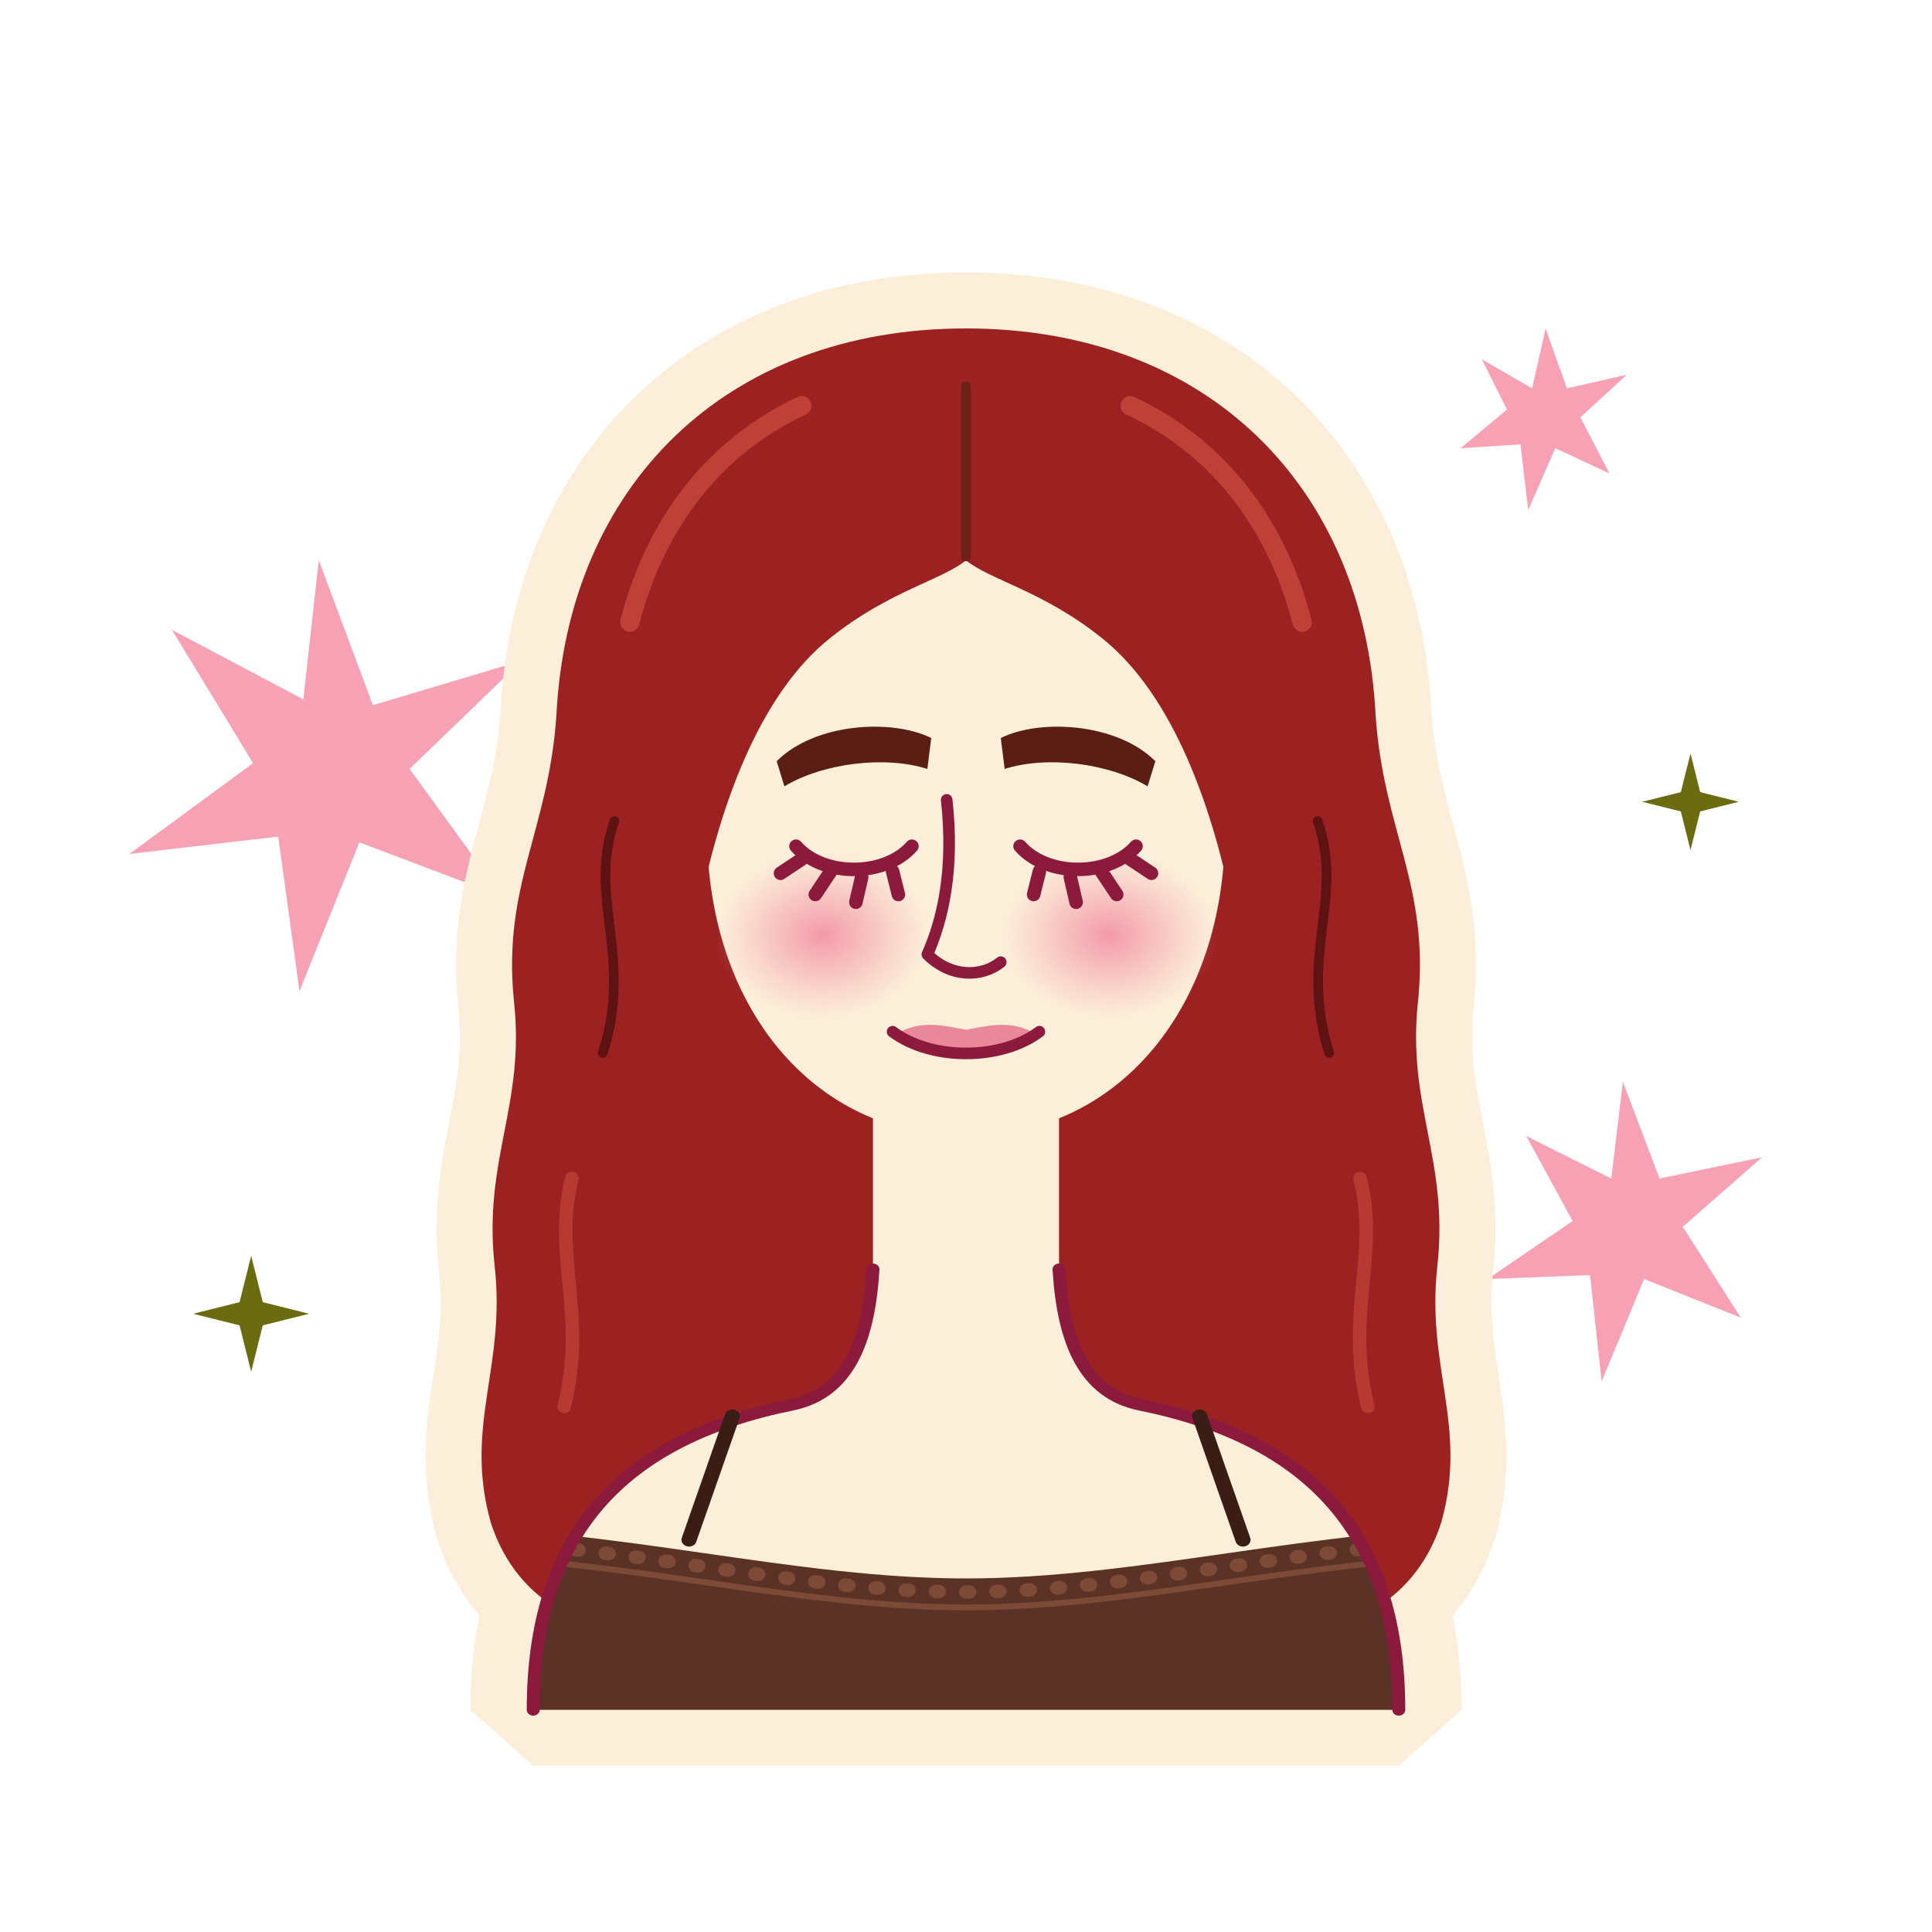
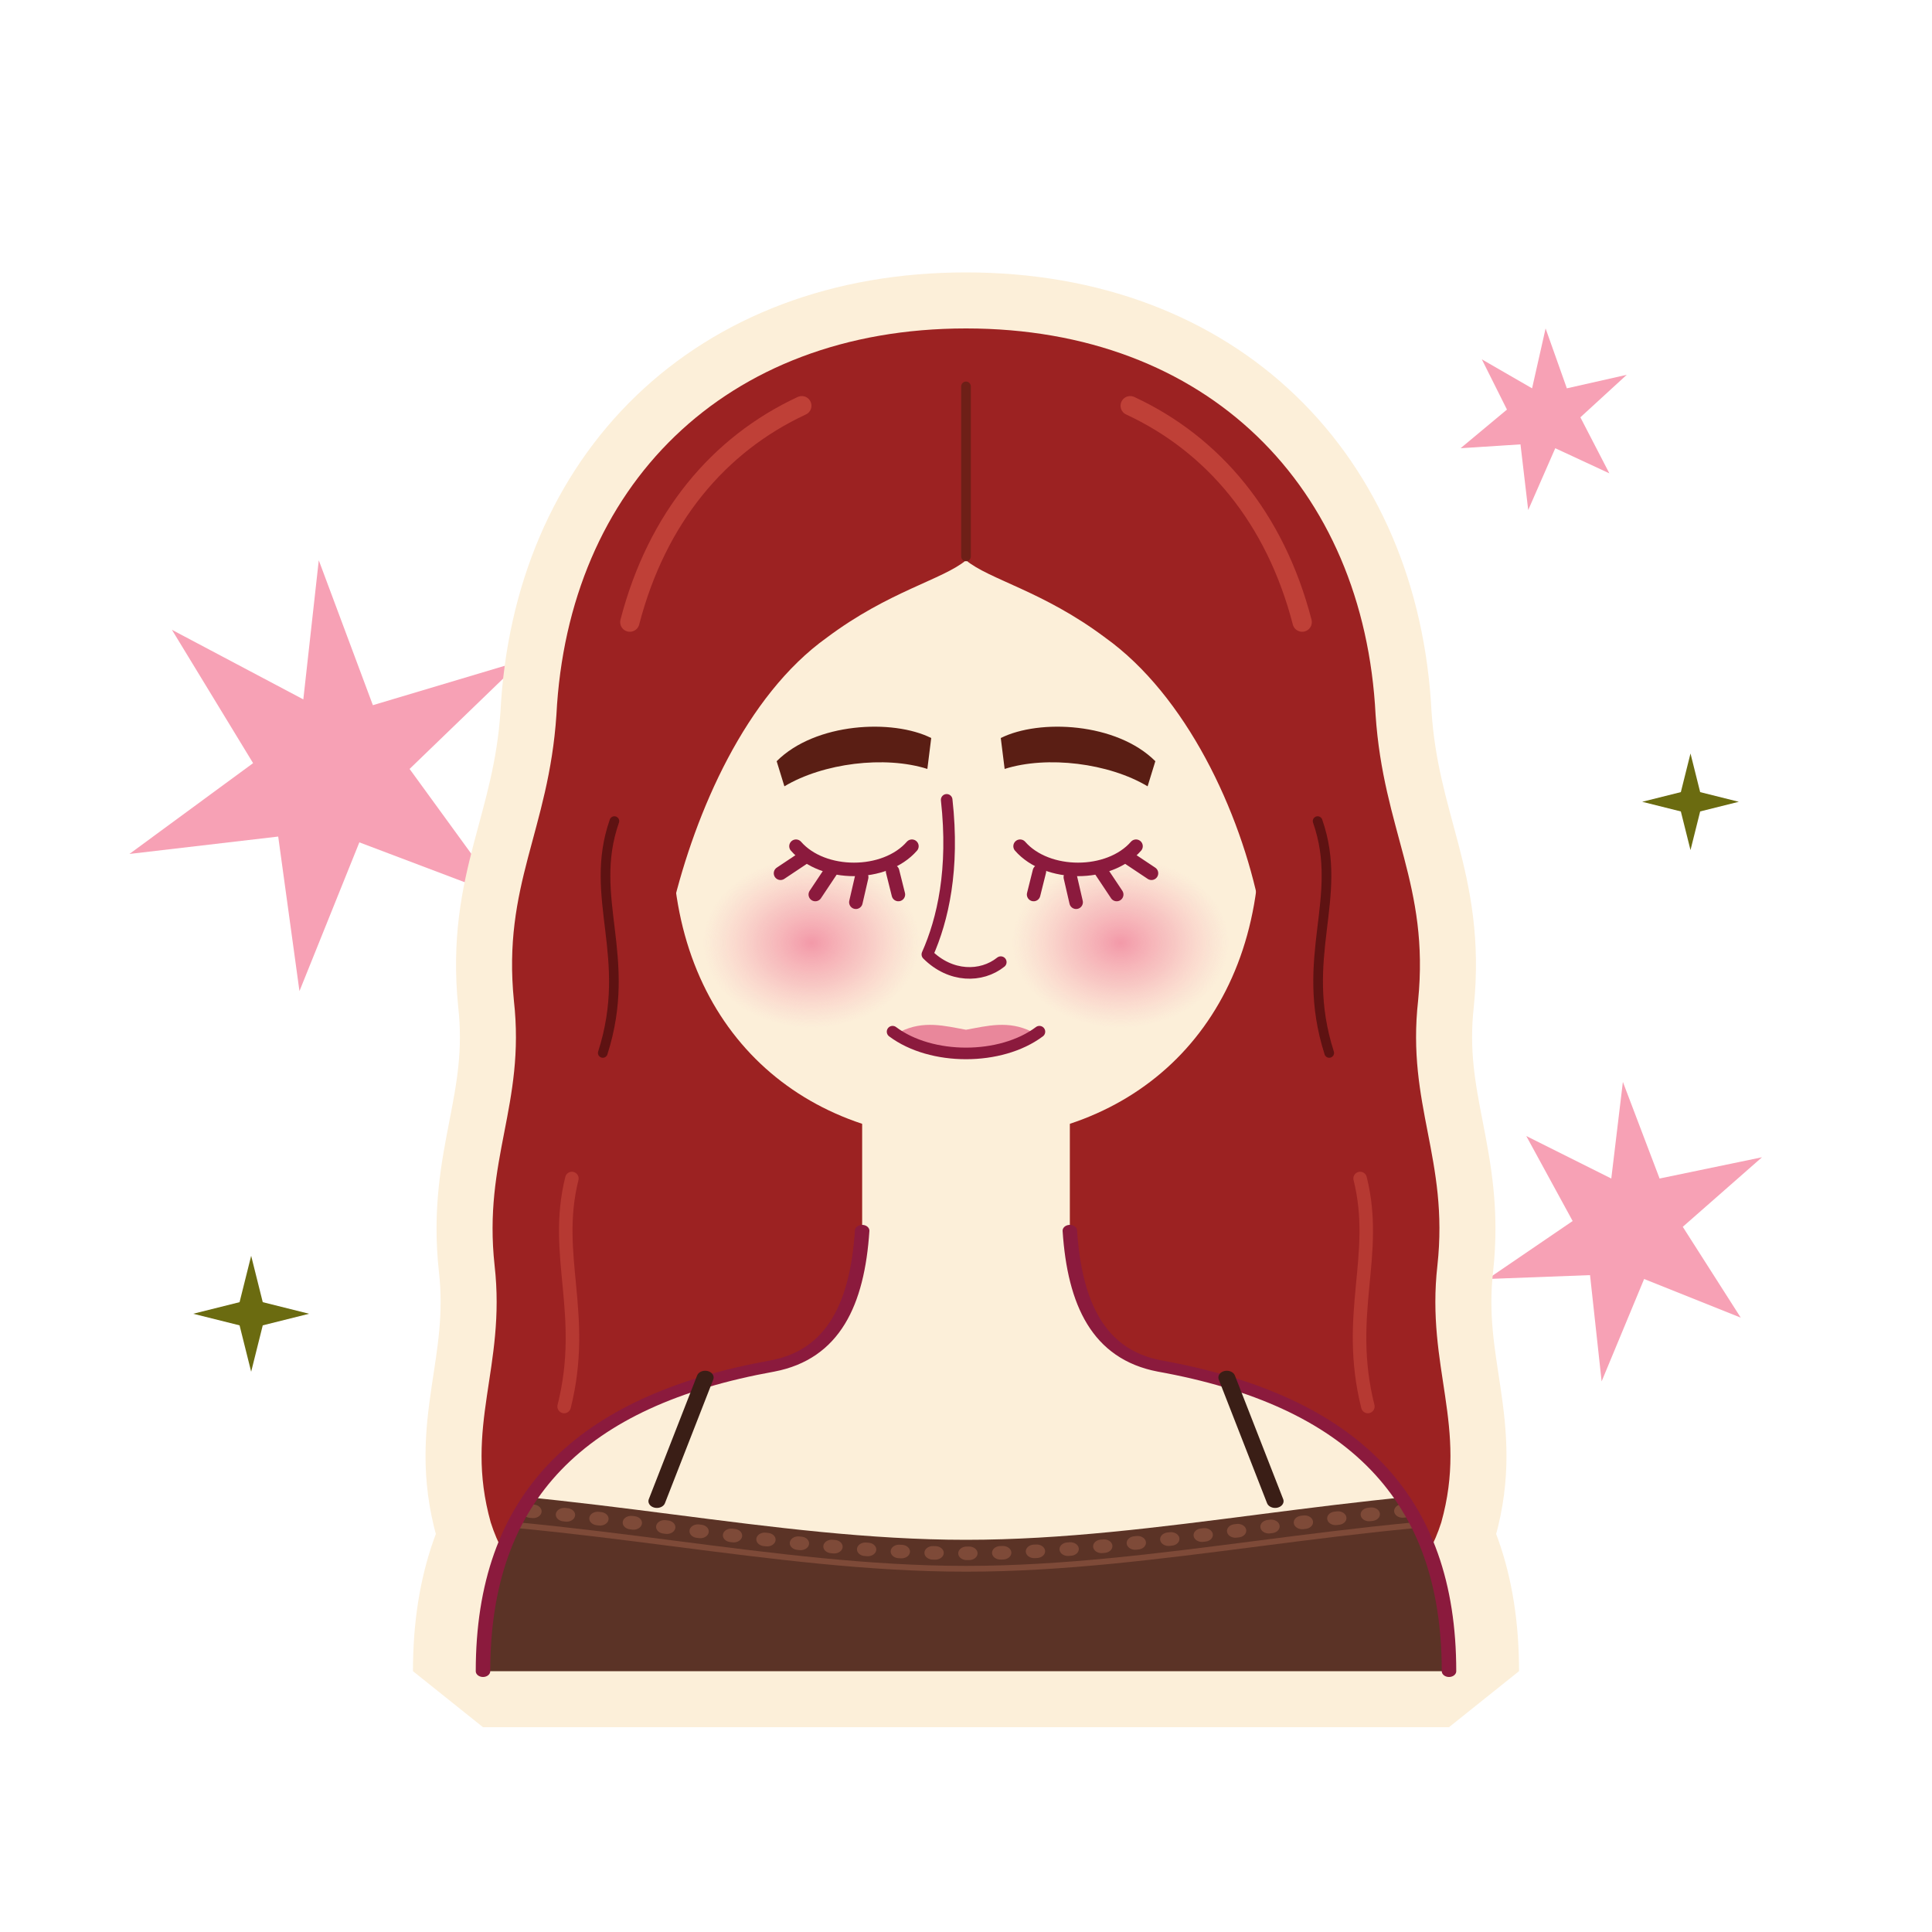
<svg xmlns="http://www.w3.org/2000/svg" viewBox="0 0 1000 1000" width="1000" height="1000">
  <defs>
    <path id="hair" d="M500 170       C 375 170 294 252 288 370       C 284 430 260 458 266 518       C 272 572 250 600 256 655       C 262 708 240 738 254 788       C 268 832 310 850 338 836       C 360 852 392 846 404 830       L 596 830       C 608 846 640 852 662 836       C 690 850 732 832 746 788       C 760 738 738 708 744 655       C 750 600 728 572 734 518       C 740 458 716 430 712 370       C 706 252 625 170 500 170 Z" />
    <path id="body" d="M300 940 C 300 850 340 800 420 782 C 445 776 455 750 457 712 L543 712 C 545 750 555 776 580 782 C 660 800 700 850 700 940" />
  </defs>
  <g fill="#F7A1B5">
    <path d="M165 290 L193 365 L270 342 L212 398 L260 464 L186 436 L155 513 L144 433 L67 442 L131 395 L89 326 L157 362 Z" />
    <path d="M840 560 L859 610 L912 599 L871 635 L901 682 L851 662 L829 715 L823 660 L770 662 L814 632 L790 588 L834 610 Z" />
    <path d="M800 170 L811 201 L842 194 L818 216 L833 245 L805 232 L791 264 L787 230 L756 232 L780 212 L767 186 L793 201 Z" />
  </g>
  <g fill="#6B6B10">
    <path d="M130 650 L136 674 L160 680 L136 686 L130 710 L124 686 L100 680 L124 674 Z" />
    <path d="M875 390 L880 410 L900 415 L880 420 L875 440 L870 420 L850 415 L870 410 Z" />
  </g>
  <g fill="#FCEFD9" stroke="#FCEFD9" stroke-width="58" stroke-linejoin="bevel">
    <use href="#hair" />
-     <path transform="translate(500,-55) scale(1.12,1) translate(-500,0)" d="M300 940 C 300 850 340 800 420 782 L580 782 C 660 800 700 850 700 940 Z" />
+     <path transform="translate(500,-75) scale(1.25,1) translate(-500,0)" d="M300 940 C 300 850 340 800 420 782 L580 782 C 660 800 700 850 700 940 Z" />
  </g>
  <use href="#hair" fill="#9C2222" />
  <g fill="none" stroke-linecap="round">
    <path stroke="#C8473C" stroke-width="10" opacity="0.8" d="M415 210 C 372 230 340 268 326 322" />
    <path stroke="#C8473C" stroke-width="10" opacity="0.8" d="M585 210 C 628 230 660 268 674 322" />
    <path stroke="#C8473C" stroke-width="7" opacity="0.6" d="M296 610 C 286 650 304 680 292 728" />
    <path stroke="#C8473C" stroke-width="7" opacity="0.6" d="M704 610 C 714 650 696 680 708 728" />
    <g stroke="#5E1212" stroke-width="5">
      <path d="M318 425 C 304 465 328 495 312 545" />
      <path d="M682 425 C 696 465 672 495 688 545" />
    </g>
  </g>
-   <g transform="translate(500,-55) scale(1.12,1) translate(-500,0)">
+   <g transform="translate(500,-75) scale(1.25,1) translate(-500,0)">
    <path fill="#FCEFD9" d="M300 940 C 300 850 340 800 420 782 C 445 776 455 750 457 712 L457 520 L543 520 L543 712 C 545 750 555 776 580 782 C 660 800 700 850 700 940 Z" />
    <path fill="#EBD5BD" d="M457 570 C 480 598 520 598 543 570 L543 612 C 520 628 480 628 457 612 Z" />
    <clipPath id="bodyClip">
      <path d="M300 940 C 300 850 340 800 420 782 C 445 776 455 750 457 712 L457 520 L543 520 L543 712 C 545 750 555 776 580 782 C 660 800 700 850 700 940 Z" />
    </clipPath>
    <g clip-path="url(#bodyClip)">
      <path fill="#5B3326" d="M250 845 C 340 846 420 872 500 872 C 580 872 660 846 750 845 L750 960 L250 960 Z" />
      <path fill="none" stroke="#7E4A38" stroke-width="7" stroke-dasharray="1 13" stroke-linecap="round" d="M250 852 C 340 853 420 879 500 879 C 580 879 660 853 750 852" />
      <path fill="none" stroke="#7E4A38" stroke-width="3" d="M250 860 C 340 861 420 887 500 887 C 580 887 660 861 750 860" />
    </g>
    <path fill="none" stroke="#8B1A3D" stroke-width="6" stroke-linecap="round" d="M300 940 C 300 850 340 800 420 782 C 445 776 455 750 457 712 M700 940 C 700 850 660 800 580 782 C 555 776 545 750 543 712" />
    <path stroke="#3A1E16" stroke-width="7" fill="none" stroke-linecap="round" d="M372 852 L392 788 M628 852 L608 788" />
  </g>
-   <path fill="#FCEFD9" d="M500 282 C 580 282 634 346 634 430 C 634 520 580 588 500 588 C 420 588 366 520 366 430 C 366 346 420 282 500 282 Z" />
-   <path fill="#9C2222" d="M500 262     C 440 262 380 300 360 370 C 352 400 356 440 362 470     C 372 420 392 360 430 330 C 460 306 488 300 500 290     C 512 300 540 306 570 330 C 608 360 628 420 638 470     C 644 440 648 400 640 370 C 620 300 560 262 500 262 Z" />
+   <path fill="#FCEFD9" d="M500 280 C 594 280 652 346 652 434 C 652 530 588 590 500 590 C 412 590 348 530 348 434 C 348 346 406 280 500 280 Z" />
+   <path fill="#9C2222" d="M500 262     C 436 262 368 300 348 370 C 340 400 342 440 348 470     C 360 420 386 360 428 330 C 460 306 488 300 500 290     C 512 300 540 306 572 330 C 614 360 642 420 652 470     C 658 440 660 400 652 370 C 632 300 564 262 500 262 Z" />
  <path fill="none" stroke="#6E1F17" stroke-width="5" stroke-linecap="round" d="M500 200 L500 288" />
  <radialGradient id="blush">
    <stop offset="0" stop-color="#F07C98" stop-opacity="0.75" />
    <stop offset="0.5" stop-color="#F28CA4" stop-opacity="0.4" />
    <stop offset="1" stop-color="#F7A1B5" stop-opacity="0" />
  </radialGradient>
  <g fill="url(#blush)">
-     <ellipse cx="426" cy="484" rx="56" ry="44" />
-     <ellipse cx="574" cy="484" rx="56" ry="44" />
+     <ellipse cx="420" cy="488" rx="56" ry="44" />
+     <ellipse cx="580" cy="488" rx="56" ry="44" />
  </g>
  <g fill="#5A1E14">
    <path d="M402 394 C 422 374 462 372 482 382 L480 398 C 458 391 426 395 406 407 Z" />
    <path d="M598 394 C 578 374 538 372 518 382 L520 398 C 542 391 574 395 594 407 Z" />
  </g>
  <g fill="none" stroke="#8B1A3D" stroke-width="7" stroke-linecap="round">
    <path d="M412 438 C 426 454 458 454 472 438" />
    <path d="M528 438 C 542 454 574 454 588 438" />
    <path d="M416 444 L404 452 M430 451 L422 463 M446 454 L443 467 M462 451 L465 463" />
    <path d="M584 444 L596 452 M570 451 L578 463 M554 454 L557 467 M538 451 L535 463" />
  </g>
  <path fill="none" stroke="#8B1A3D" stroke-width="6" stroke-linecap="round" stroke-linejoin="round" d="M490 414 C 494 450 488 476 480 494 C 492 506 508 506 518 498" />
  <path fill="#E9879B" d="M466 534 C 482 550 518 550 534 534 C 522 528 511 531 500 533 C 489 531 478 528 466 534 Z" />
  <path fill="none" stroke="#8B1A3D" stroke-width="6" stroke-linecap="round" d="M462 534 C 482 549 518 549 538 534" />
</svg>
